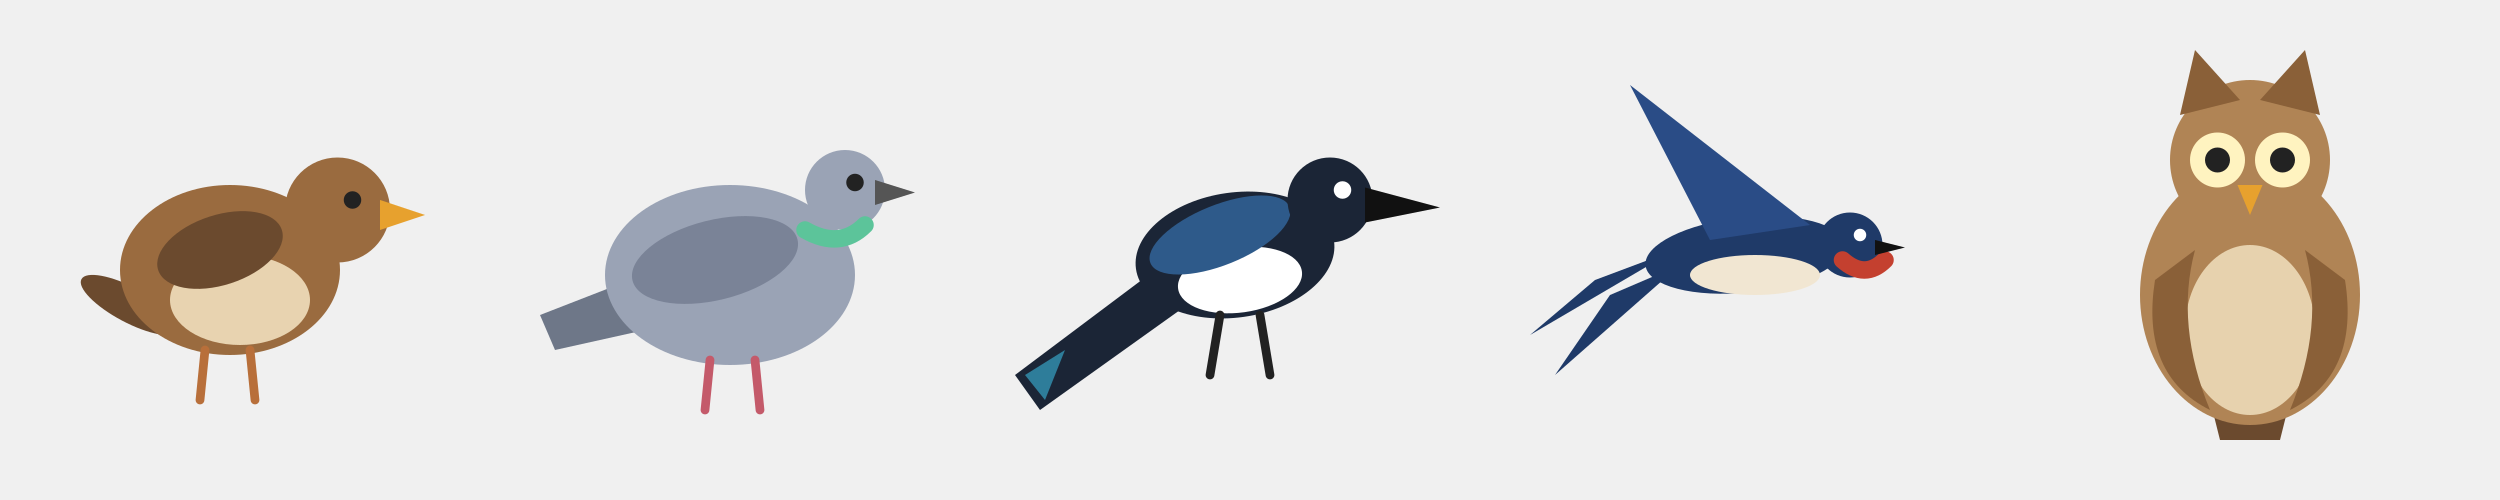
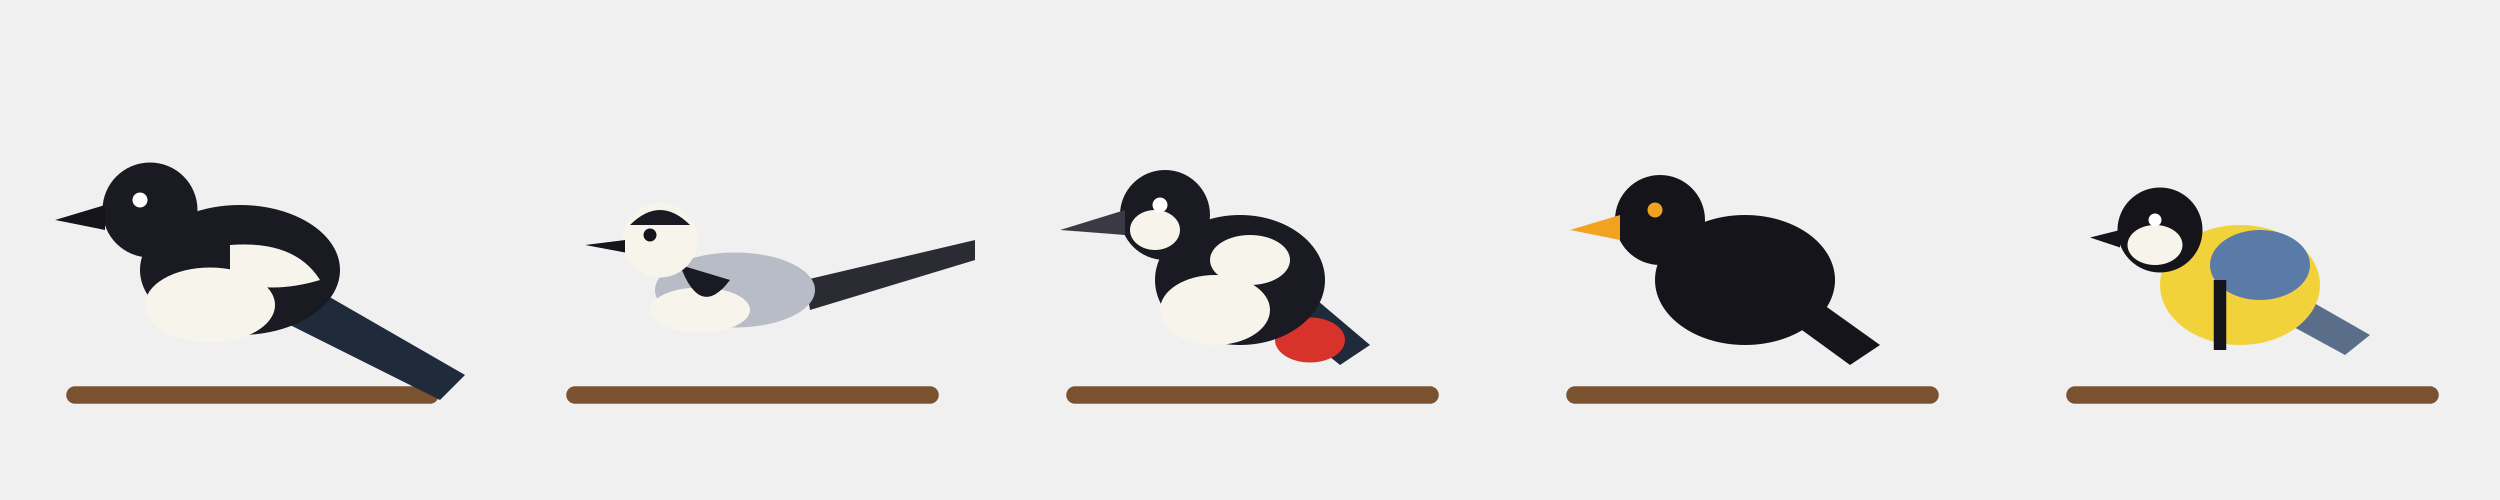
<svg xmlns="http://www.w3.org/2000/svg" viewBox="0 0 1000 200">
  <g transform="translate(0,0)">
-     <ellipse cx="52" cy="122" rx="22" ry="7" transform="rotate(28 52 122)" fill="#6B4A2E" />
-     <ellipse cx="92" cy="108" rx="44" ry="34" fill="#9A6B3F" />
-     <ellipse cx="96" cy="120" rx="28" ry="18" fill="#E8D3B0" />
-     <ellipse cx="88" cy="100" rx="26" ry="14" transform="rotate(-18 88 100)" fill="#6B4A2E" />
-     <circle cx="135" cy="84" r="21" fill="#9A6B3F" />
-     <path d="M152 80L170 86L152 92Z" fill="#E7A12E" />
-     <circle cx="141" cy="80" r="3.500" fill="#222" />
-     <path d="M82 140L80 160M100 140L102 160" stroke="#B86F3A" stroke-width="3.500" stroke-linecap="round" />
+     <line x1="30" y1="158" x2="172" y2="158" stroke="#7A5230" stroke-width="7" stroke-linecap="round" />
+     <path d="M120 112 L186 150 L176 160 L112 128Z" fill="#1F2A3A" />
+     <ellipse cx="96" cy="108" rx="40" ry="26" fill="#1A1A22" />
+     <ellipse cx="84" cy="122" rx="26" ry="15" fill="#F7F4EC" />
+     <path d="M92 98 Q118 96 128 112 Q108 118 92 112Z" fill="#F7F4EC" />
+     <circle cx="60" cy="84" r="19" fill="#1A1A22" />
+     <path d="M42 82 L22 88 L42 92Z" fill="#14141A" />
+     <circle cx="56" cy="80" r="3" fill="#fff" />
  </g>
  <g transform="translate(200,0)">
-     <path d="M52 112L16 126L22 140L58 132Z" fill="#6E7788" />
-     <ellipse cx="92" cy="110" rx="50" ry="36" fill="#9AA3B5" />
-     <ellipse cx="86" cy="104" rx="34" ry="16" transform="rotate(-14 86 104)" fill="#7A8397" />
-     <circle cx="138" cy="76" r="16" fill="#9AA3B5" />
-     <path d="M122 92Q136 100 146 90" stroke="#5CC49A" stroke-width="7" fill="none" stroke-linecap="round" />
-     <path d="M150 72L166 77L150 82Z" fill="#555" />
-     <circle cx="142" cy="73" r="3.500" fill="#222" />
-     <path d="M84 144L82 164M102 144L104 164" stroke="#C45A6A" stroke-width="3.500" stroke-linecap="round" />
+     <line x1="30" y1="158" x2="172" y2="158" stroke="#7A5230" stroke-width="7" stroke-linecap="round" />
+     <path d="M122 112 L190 96 L190 104 L124 124Z" fill="#2B2B33" />
+     <ellipse cx="94" cy="116" rx="32" ry="15" fill="#B8BCC6" />
+     <ellipse cx="80" cy="124" rx="20" ry="9" fill="#F7F4EC" />
+     <path d="M72 106 Q80 128 92 112Z" fill="#1A1A22" />
+     <circle cx="64" cy="96" r="15" fill="#F7F4EC" />
+     <path d="M52 90 Q64 78 76 90Z" fill="#1A1A22" />
+     <path d="M50 96 L34 98 L50 101Z" fill="#14141A" />
+     <circle cx="60" cy="94" r="2.600" fill="#14141A" />
  </g>
  <g transform="translate(400,0)">
-     <path d="M62 108L6 150L16 164L72 124Z" fill="#1B2536" />
-     <path d="M26 140L10 150L18 160Z" fill="#2E7D9A" />
-     <ellipse cx="94" cy="102" rx="40" ry="25" transform="rotate(-8 94 102)" fill="#1B2536" />
-     <ellipse cx="96" cy="112" rx="25" ry="13" transform="rotate(-8 96 112)" fill="#FFFFFF" />
-     <ellipse cx="88" cy="94" rx="30" ry="12" transform="rotate(-22 88 94)" fill="#2E5A8A" />
-     <circle cx="132" cy="80" r="17" fill="#1B2536" />
-     <path d="M146 75L176 83L146 89Z" fill="#111" />
-     <circle cx="137" cy="76" r="3.500" fill="#fff" />
-     <path d="M88 126L84 150M104 126L108 150" stroke="#222" stroke-width="3.500" stroke-linecap="round" />
+     <line x1="30" y1="158" x2="172" y2="158" stroke="#7A5230" stroke-width="7" stroke-linecap="round" />
+     <path d="M122 116 L148 138 L136 146 L116 130Z" fill="#1F2A3A" />
+     <ellipse cx="124" cy="136" rx="14" ry="9" fill="#D8332B" />
+     <ellipse cx="96" cy="112" rx="34" ry="26" fill="#1A1A22" />
+     <ellipse cx="86" cy="124" rx="22" ry="14" fill="#F7F4EC" />
+     <ellipse cx="100" cy="104" rx="16" ry="10" fill="#F7F4EC" />
+     <circle cx="66" cy="86" r="18" fill="#1A1A22" />
+     <ellipse cx="62" cy="92" rx="10" ry="8" fill="#F7F4EC" />
+     <path d="M50 84 L24 92 L50 94Z" fill="#3A3A44" />
+     <circle cx="64" cy="82" r="3" fill="#fff" />
  </g>
  <g transform="translate(600,0)">
-     <path d="M70 100L12 134L38 112Z" fill="#1F3A68" />
-     <path d="M72 106L22 150L44 118Z" fill="#1F3A68" />
-     <ellipse cx="98" cy="102" rx="40" ry="15" transform="rotate(-6 98 102)" fill="#1F3A68" />
-     <ellipse cx="102" cy="110" rx="26" ry="8" fill="#F1E6D2" />
-     <path d="M84 96L52 34L124 90Z" fill="#2A4C86" />
-     <circle cx="140" cy="98" r="13" fill="#1F3A68" />
-     <path d="M137 104Q146 112 154 104" stroke="#C4402F" stroke-width="7" fill="none" stroke-linecap="round" />
-     <path d="M150 96L162 99L150 102Z" fill="#111" />
-     <circle cx="144" cy="94" r="2.500" fill="#fff" />
+     <line x1="30" y1="158" x2="172" y2="158" stroke="#7A5230" stroke-width="7" stroke-linecap="round" />
+     <path d="M124 118 L152 138 L140 146 L118 130Z" fill="#14141A" />
+     <ellipse cx="98" cy="112" rx="36" ry="26" fill="#14141A" />
+     <circle cx="64" cy="88" r="18" fill="#14141A" />
+     <path d="M48 86 L28 92 L48 96Z" fill="#F2A121" />
+     <circle cx="62" cy="84" r="3" fill="#F2A121" />
  </g>
  <g transform="translate(800,0)">
-     <path d="M84 160L116 160L112 176L88 176Z" fill="#6B4A2E" />
-     <ellipse cx="100" cy="118" rx="44" ry="52" fill="#B08455" />
-     <ellipse cx="100" cy="132" rx="26" ry="34" fill="#E7D2AE" />
-     <path d="M62 112Q56 150 84 164Q70 130 78 100Z" fill="#8A6038" />
-     <path d="M138 112Q144 150 116 164Q130 130 122 100Z" fill="#8A6038" />
-     <circle cx="100" cy="64" r="32" fill="#B08455" />
-     <path d="M72 46L78 20L96 40Z" fill="#8A6038" />
-     <path d="M128 46L122 20L104 40Z" fill="#8A6038" />
-     <circle cx="87" cy="64" r="11" fill="#FFF3C0" />
-     <circle cx="113" cy="64" r="11" fill="#FFF3C0" />
-     <circle cx="87" cy="64" r="5" fill="#222" />
-     <circle cx="113" cy="64" r="5" fill="#222" />
-     <path d="M95 74L105 74L100 86Z" fill="#E7A12E" />
+     <line x1="30" y1="158" x2="172" y2="158" stroke="#7A5230" stroke-width="7" stroke-linecap="round" />
+     <path d="M120 118 L148 134 L138 142 L116 130Z" fill="#5A6E8A" />
+     <ellipse cx="96" cy="114" rx="32" ry="24" fill="#F2D23B" />
+     <ellipse cx="104" cy="106" rx="20" ry="14" fill="#5A7AA8" />
+     <path d="M88 112 V140" stroke="#14141A" stroke-width="5" />
+     <circle cx="64" cy="92" r="17" fill="#14141A" />
+     <ellipse cx="62" cy="98" rx="11" ry="8" fill="#F7F4EC" />
+     <path d="M48 92 L36 95 L48 99Z" fill="#14141A" />
+     <circle cx="62" cy="88" r="2.600" fill="#fff" />
  </g>
</svg>
